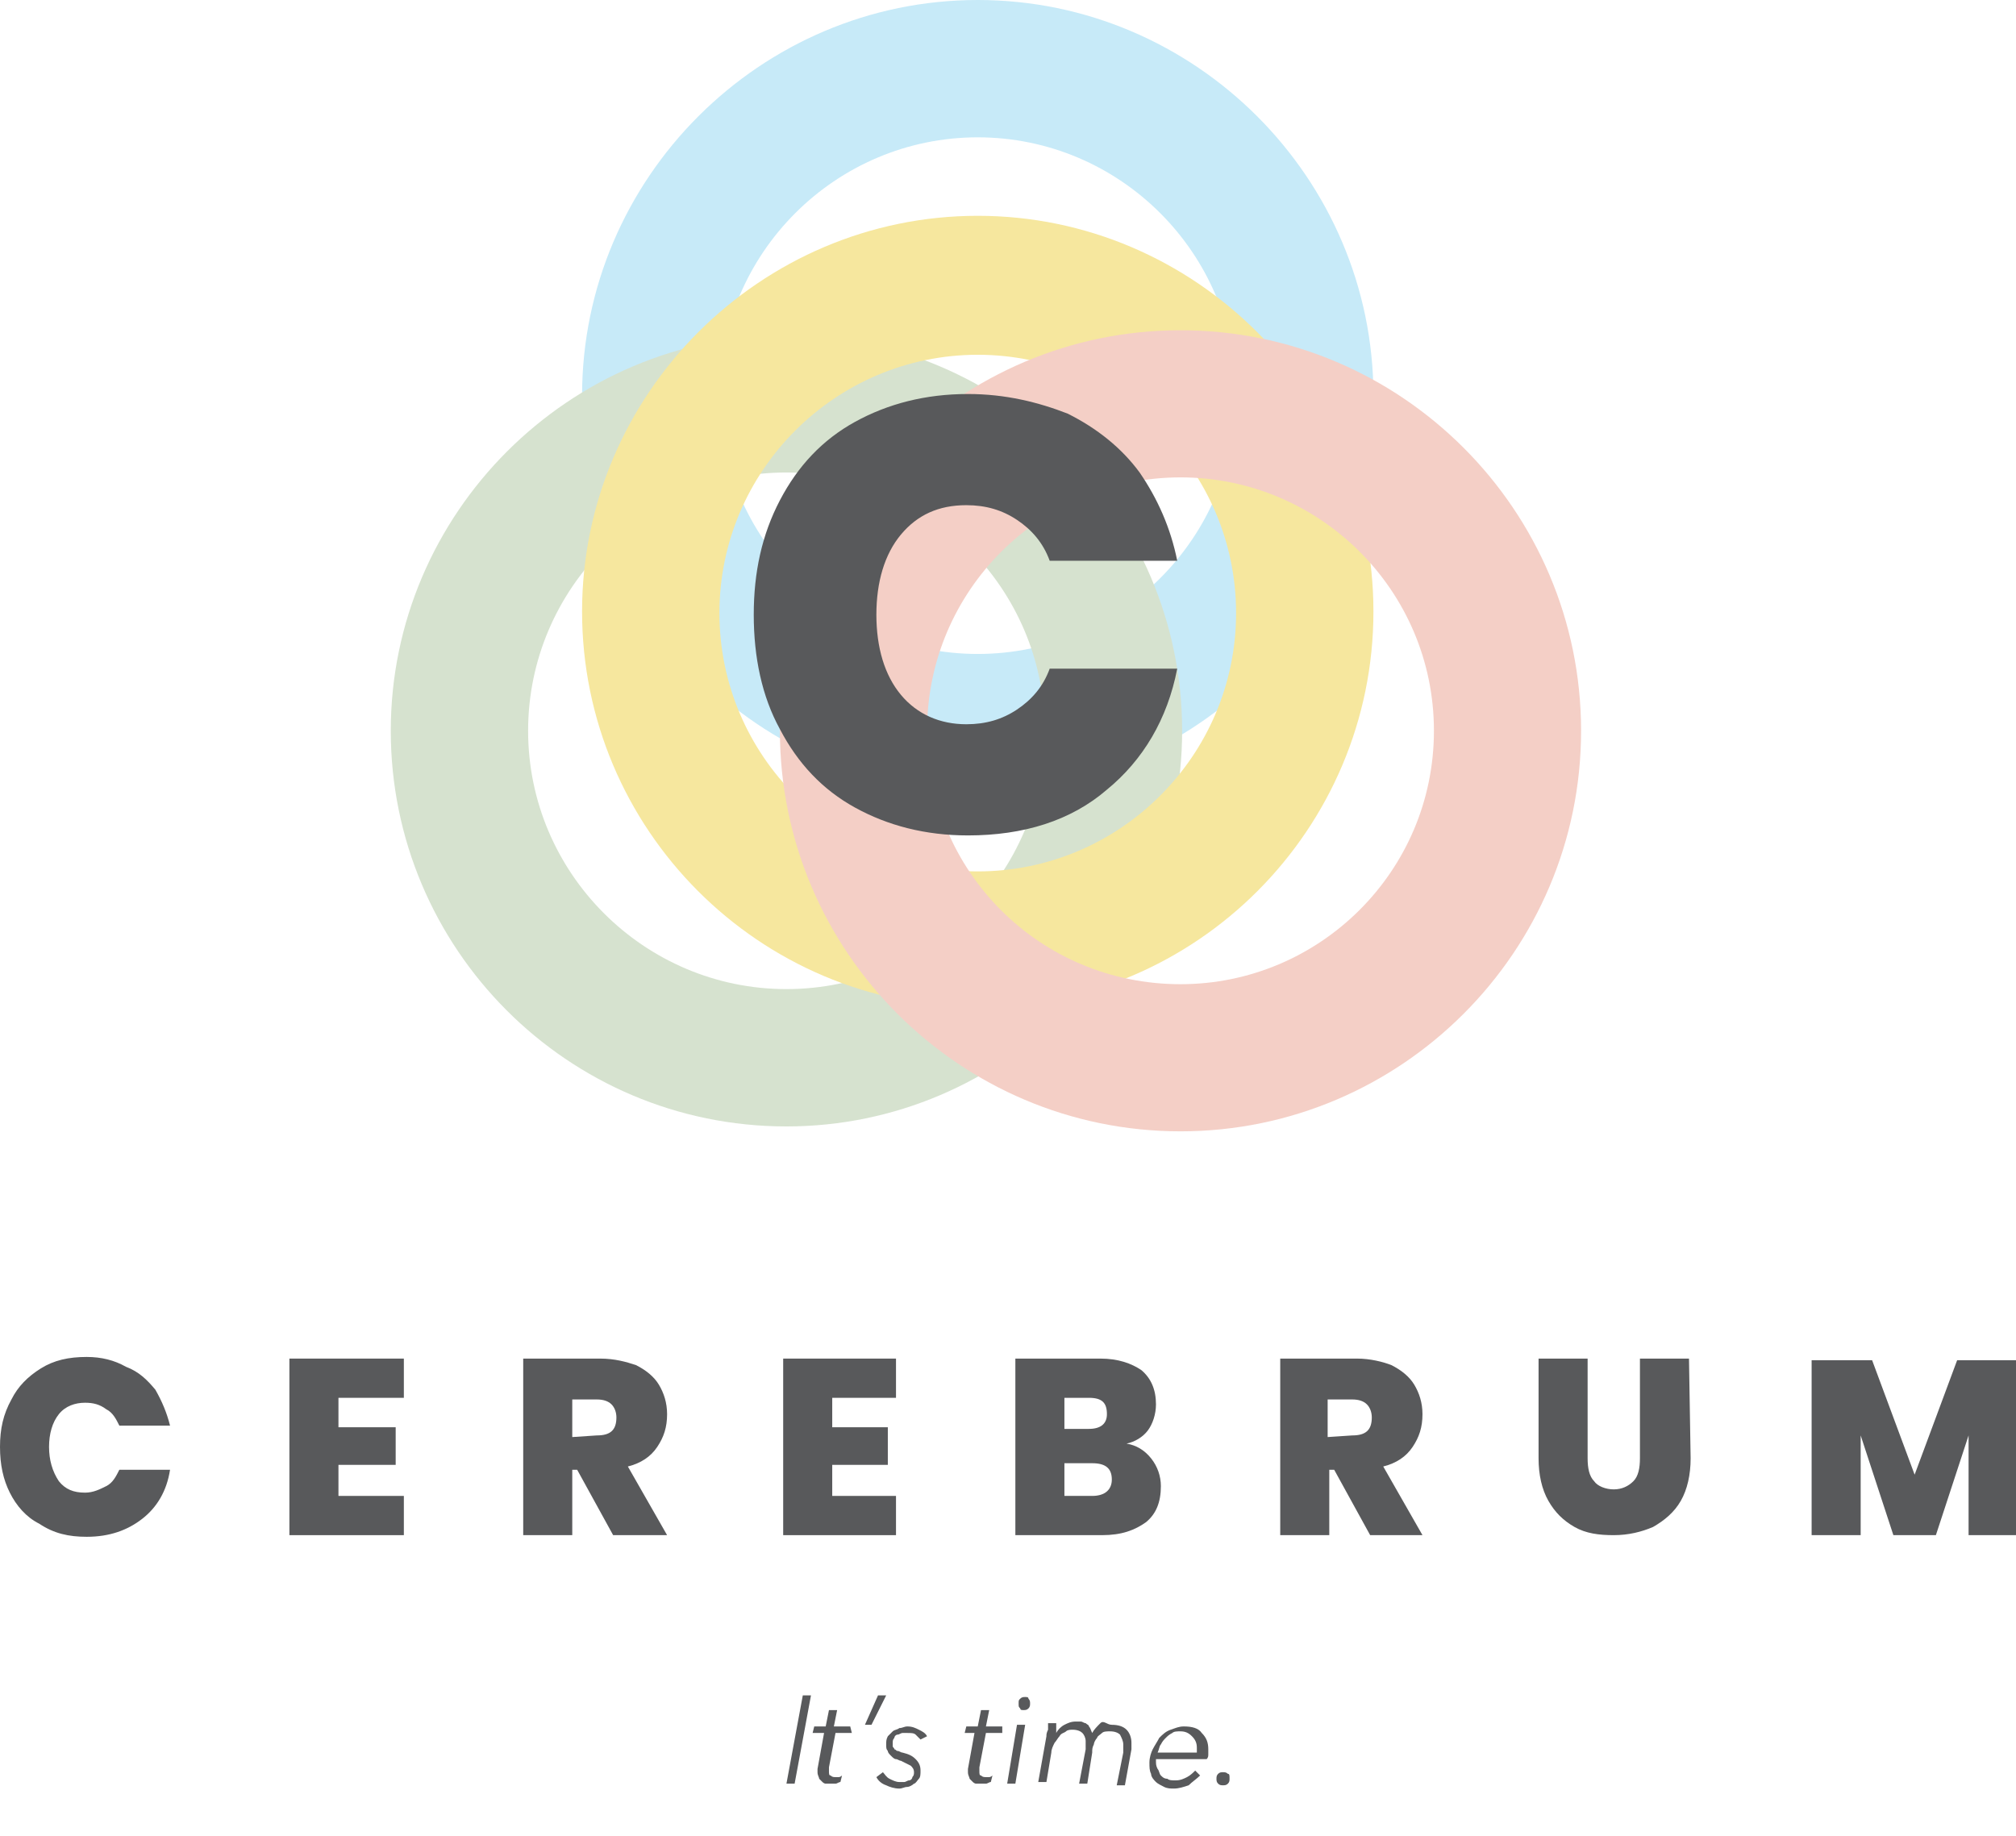
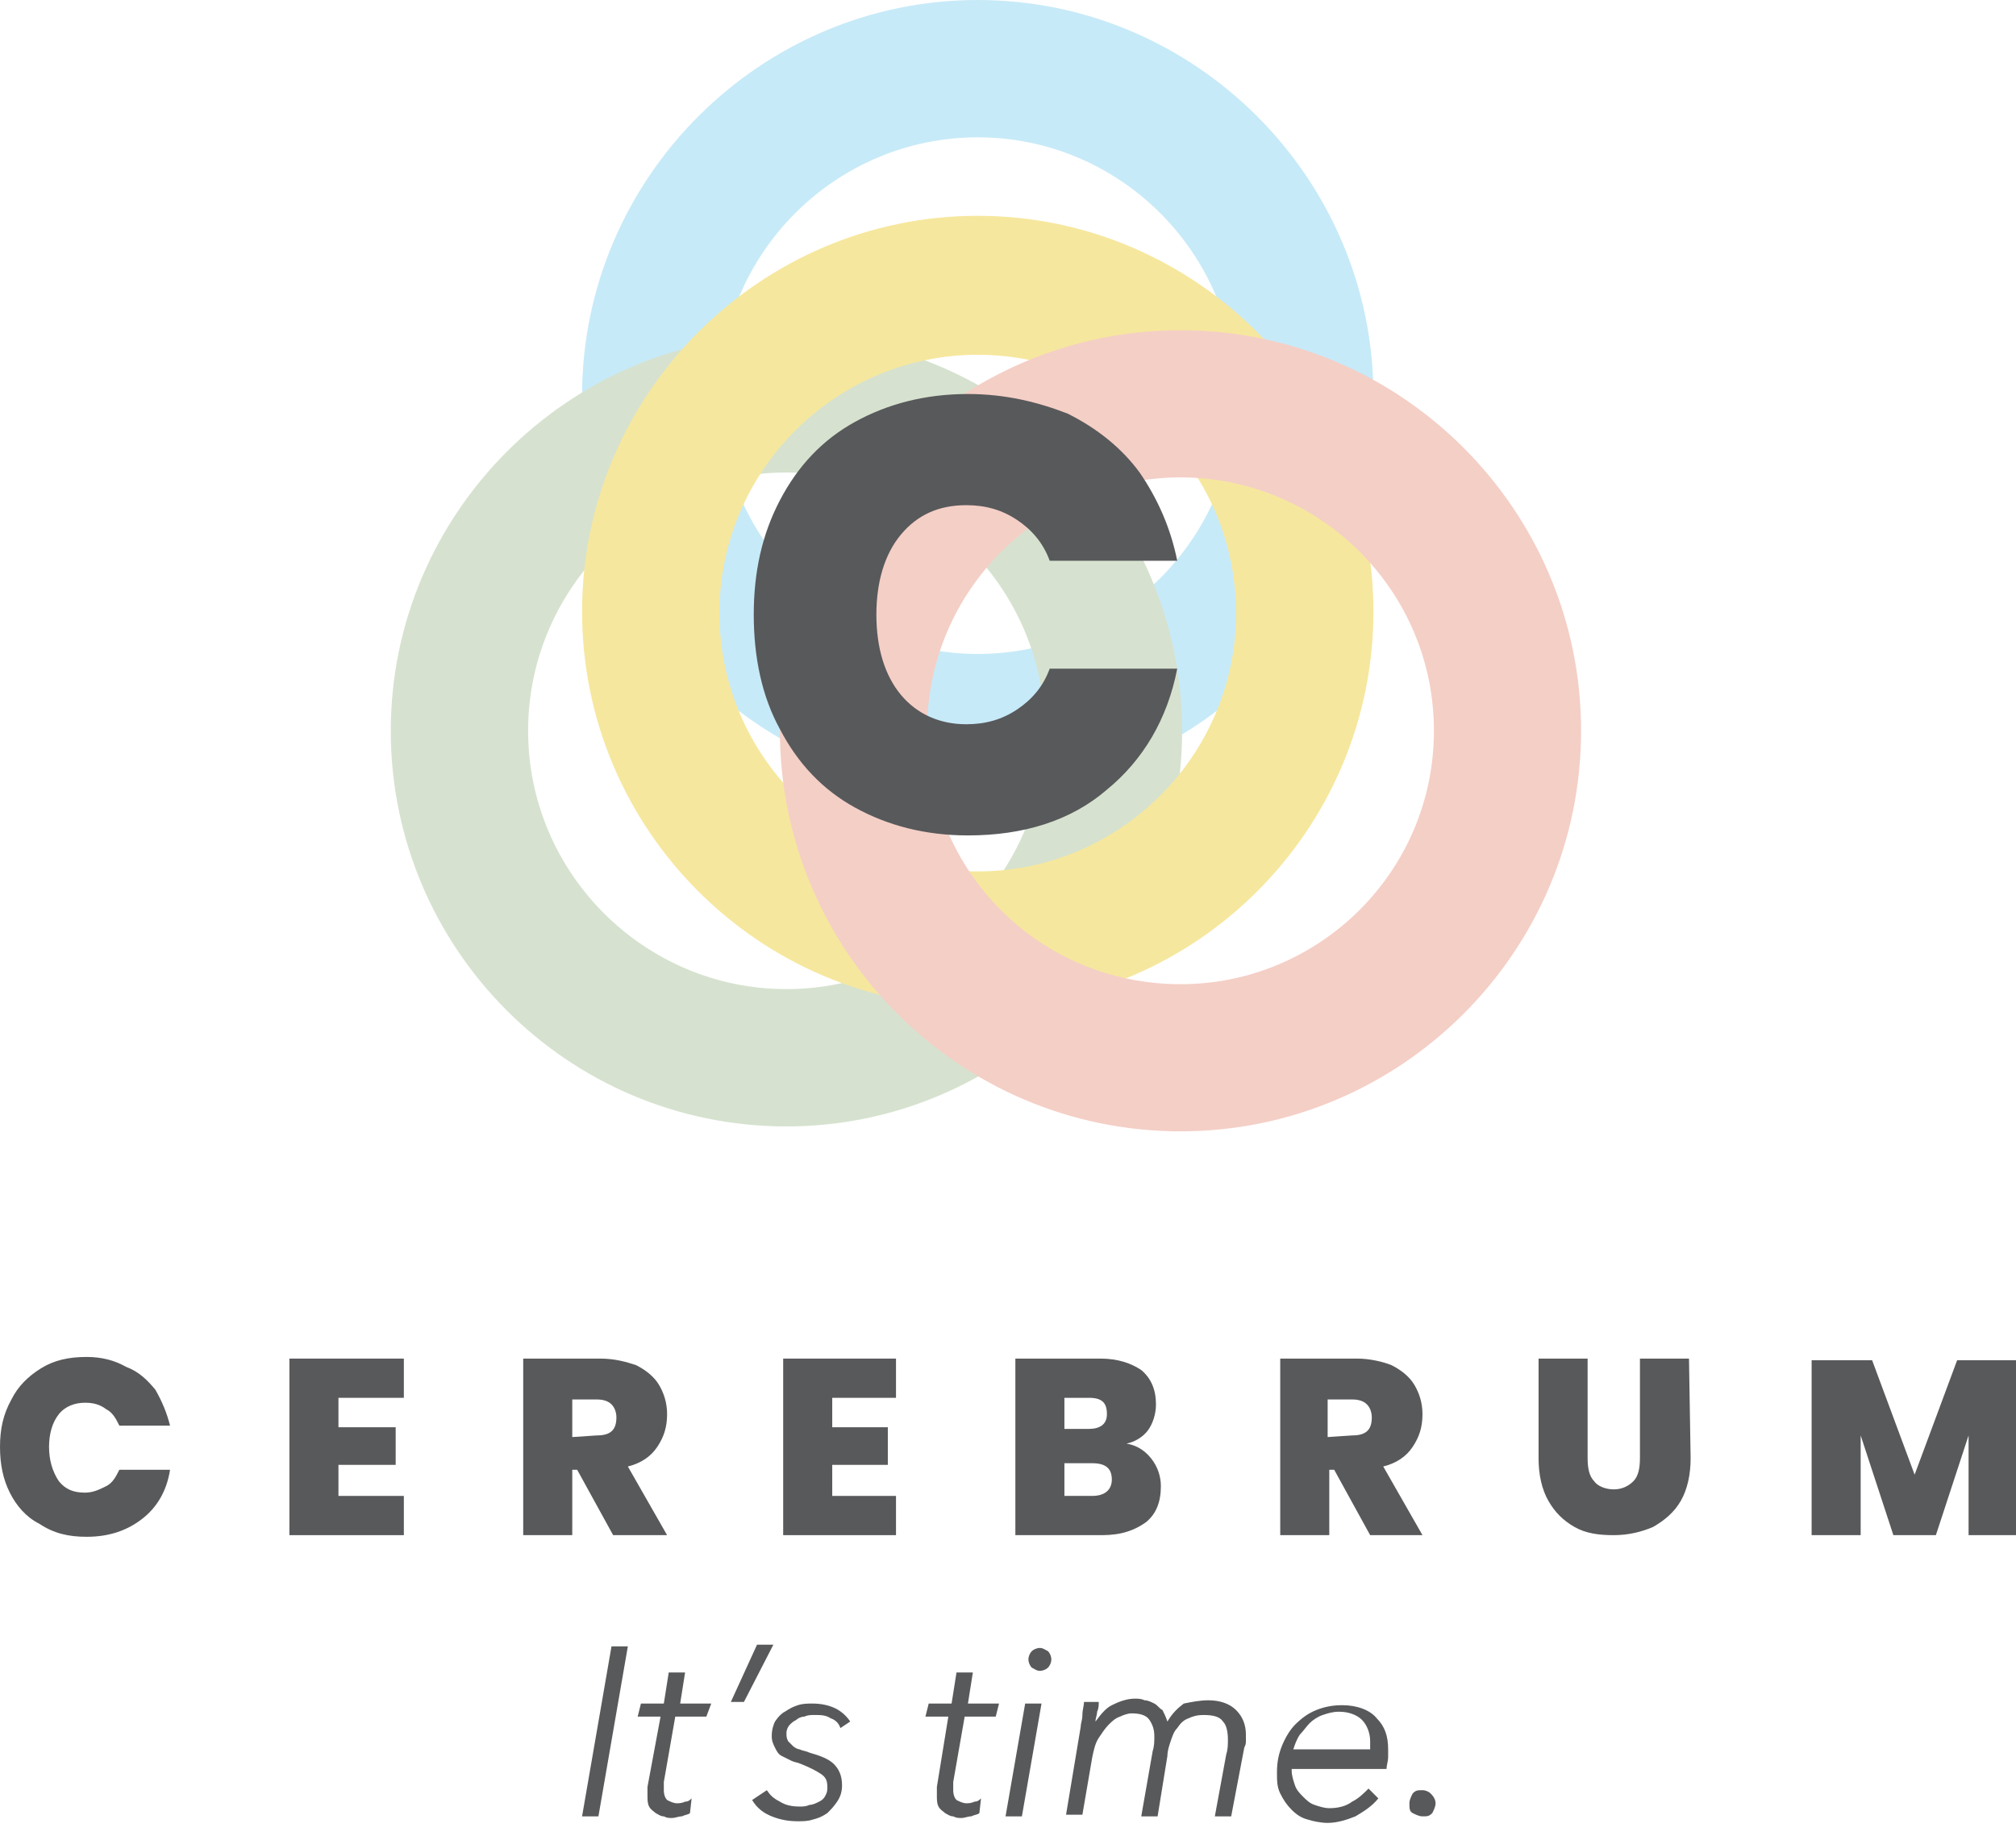
<svg xmlns="http://www.w3.org/2000/svg" version="1.1" id="Layer_1" x="0px" y="0px" viewBox="0 0 123.3 112.3" style="enable-background:new 0 0 123.3 112.3;" xml:space="preserve">
  <style type="text/css">
	.st0{fill:#C7EAF8;}
	.st1{fill:#D6E2CF;}
	.st2{fill:#F6E79E;}
	.st3{fill:#F4CFC6;}
	.st4{fill:#58595B;}
</style>
  <g>
    <path class="st0" d="M59.8,48.4c-13.4,0-24.2-10.9-24.2-24.2S46.5,0,59.8,0S84,10.9,84,24.2S73.2,48.4,59.8,48.4z M59.8,8.4   C51.1,8.4,44,15.5,44,24.2S51.1,40,59.8,40s15.8-7.1,15.8-15.8S68.5,8.4,59.8,8.4z" />
    <path class="st1" d="M48.1,68.9c-13.4,0-24.2-10.9-24.2-24.2s10.9-24.2,24.2-24.2s24.2,10.9,24.2,24.2S61.4,68.9,48.1,68.9z    M48.1,28.9c-8.7,0-15.8,7.1-15.8,15.8s7.1,15.8,15.8,15.8s15.8-7.1,15.8-15.8S56.8,28.9,48.1,28.9z" />
    <path class="st2" d="M59.8,61.6c-13.4,0-24.2-10.9-24.2-24.2s10.9-24.2,24.2-24.2S84,24.1,84,37.4S73.2,61.6,59.8,61.6z M59.8,21.7   c-8.7,0-15.8,7.1-15.8,15.8s7.1,15.8,15.8,15.8s15.8-7.1,15.8-15.8S68.5,21.7,59.8,21.7z" />
    <path class="st3" d="M72.2,69.2c-13.5,0-24.5-11-24.5-24.5s11-24.5,24.5-24.5s24.5,11,24.5,24.5S85.7,69.2,72.2,69.2z M72.2,29.2   c-8.5,0-15.5,6.9-15.5,15.5s6.9,15.5,15.5,15.5c8.5,0,15.5-6.9,15.5-15.5S80.7,29.2,72.2,29.2z" />
    <g>
      <path class="st4" d="M5.3,83c-1.1,0-2,0.2-2.8,0.7s-1.4,1.1-1.8,1.9C0.2,86.5,0,87.4,0,88.5s0.2,2,0.6,2.8s1,1.5,1.8,1.9    C3.3,93.8,4.2,94,5.3,94c1.4,0,2.5-0.4,3.4-1.1s1.5-1.7,1.7-3H7.3c-0.2,0.4-0.4,0.8-0.8,1s-0.8,0.4-1.3,0.4    c-0.7,0-1.2-0.2-1.6-0.7C3.2,90,3,89.3,3,88.5s0.2-1.5,0.6-2s1-0.7,1.6-0.7c0.5,0,0.9,0.1,1.3,0.4c0.4,0.2,0.6,0.6,0.8,1h3.1    c-0.2-0.8-0.5-1.5-0.9-2.2c-0.5-0.6-1-1.1-1.8-1.4C7,83.2,6.2,83,5.3,83" />
    </g>
    <polygon class="st4" points="24.7,83.1 17.7,83.1 17.7,93.9 24.7,93.9 24.7,91.5 20.7,91.5 20.7,89.6 24.2,89.6 24.2,87.3    20.7,87.3 20.7,85.5 24.7,85.5  " />
    <g>
      <path class="st4" d="M36.7,83.1H32v10.8h3v-4h0.3l2.2,4h3.3l-2.4-4.2c0.8-0.2,1.4-0.6,1.8-1.2c0.4-0.6,0.6-1.2,0.6-2    c0-0.7-0.2-1.3-0.5-1.8s-0.8-0.9-1.4-1.2C38.3,83.3,37.6,83.1,36.7,83.1 M35,87.9v-2.3h1.5c0.4,0,0.7,0.1,0.9,0.3    c0.2,0.2,0.3,0.5,0.3,0.8c0,0.8-0.4,1.1-1.2,1.1L35,87.9L35,87.9z" />
    </g>
    <polygon class="st4" points="54.8,83.1 47.9,83.1 47.9,93.9 54.8,93.9 54.8,91.5 50.9,91.5 50.9,89.6 54.3,89.6 54.3,87.3    50.9,87.3 50.9,85.5 54.8,85.5  " />
    <g>
      <path class="st4" d="M67.3,83.1h-5.2v10.8h5.3c1.2,0,2-0.3,2.7-0.8c0.6-0.5,0.9-1.2,0.9-2.2c0-0.6-0.2-1.2-0.6-1.7    s-0.9-0.8-1.5-0.9c0.5-0.1,1-0.4,1.3-0.8s0.5-1,0.5-1.6c0-0.9-0.3-1.6-0.9-2.1C69.2,83.4,68.4,83.1,67.3,83.1 M65.1,87.4v-1.9h1.5    c0.8,0,1.1,0.3,1.1,1c0,0.6-0.4,0.9-1.1,0.9H65.1z M65.1,91.5v-2h1.7c0.8,0,1.2,0.3,1.2,1c0,0.6-0.4,1-1.2,1H65.1z" />
      <path class="st4" d="M83,83.1h-4.7v10.8h3v-4h0.3l2.2,4H87l-2.4-4.2c0.8-0.2,1.4-0.6,1.8-1.2s0.6-1.2,0.6-2c0-0.7-0.2-1.3-0.5-1.8    s-0.8-0.9-1.4-1.2C84.6,83.3,83.8,83.1,83,83.1 M81.2,87.9v-2.3h1.5c0.4,0,0.7,0.1,0.9,0.3c0.2,0.2,0.3,0.5,0.3,0.8    c0,0.8-0.4,1.1-1.2,1.1L81.2,87.9L81.2,87.9z" />
      <path class="st4" d="M103.3,83.1h-3v6.1c0,0.6-0.1,1.1-0.4,1.4s-0.7,0.5-1.2,0.5s-1-0.2-1.2-0.5c-0.3-0.3-0.4-0.8-0.4-1.4v-6.1h-3    v6.1c0,1,0.2,1.9,0.6,2.6s0.9,1.2,1.6,1.6s1.5,0.5,2.4,0.5s1.7-0.2,2.4-0.5c0.7-0.4,1.3-0.9,1.7-1.6c0.4-0.7,0.6-1.6,0.6-2.6    L103.3,83.1L103.3,83.1z" />
    </g>
    <polygon class="st4" points="119.7,83.2 117.1,90.2 114.5,83.2 110.8,83.2 110.8,93.9 113.8,93.9 113.8,87.8 115.8,93.9    118.4,93.9 120.4,87.8 120.4,93.9 123.3,93.9 123.3,83.2  " />
    <g>
      <path class="st4" d="M59.2,24.1c-2.6,0-4.9,0.6-6.9,1.7s-3.5,2.7-4.6,4.8s-1.6,4.4-1.6,7s0.5,5,1.6,7c1.1,2.1,2.6,3.7,4.6,4.8    s4.3,1.7,6.9,1.7c3.4,0,6.3-0.9,8.5-2.8c2.2-1.8,3.7-4.3,4.3-7.4h-7.8c-0.4,1.1-1.1,1.9-2,2.5s-1.9,0.9-3.1,0.9    c-1.6,0-3-0.6-4-1.8s-1.5-2.9-1.5-4.9s0.5-3.7,1.5-4.9s2.3-1.8,4-1.8c1.2,0,2.2,0.3,3.1,0.9c0.9,0.6,1.6,1.4,2,2.5H72    c-0.4-2-1.2-3.8-2.3-5.4c-1.1-1.5-2.6-2.7-4.4-3.6C63.5,24.6,61.5,24.1,59.2,24.1" />
    </g>
  </g>
  <g>
-     <path class="st4" d="M48.6,109.1h-0.5l1-5.4h0.5L48.6,109.1z" />
-     <path class="st4" d="M52.1,106h-1l-0.4,2.1c0,0.1,0,0.2,0,0.2c0,0.2,0,0.3,0.1,0.3c0.1,0.1,0.2,0.1,0.3,0.1c0.1,0,0.2,0,0.2,0   c0.1,0,0.2-0.1,0.2-0.1l-0.1,0.4c-0.1,0-0.2,0.1-0.3,0.1c-0.1,0-0.2,0-0.3,0c-0.1,0-0.2,0-0.3,0c-0.1,0-0.2-0.1-0.2-0.1   c-0.1-0.1-0.1-0.1-0.2-0.2c0-0.1-0.1-0.2-0.1-0.4c0-0.1,0-0.2,0-0.2l0.4-2.2h-0.7l0.1-0.4h0.7l0.2-1h0.5l-0.2,1h1L52.1,106z" />
-     <path class="st4" d="M53.3,105.5h-0.4l0.8-1.8h0.5L53.3,105.5z" />
-     <path class="st4" d="M56.3,106.4c-0.1-0.1-0.2-0.2-0.3-0.3c-0.1-0.1-0.3-0.1-0.5-0.1c-0.1,0-0.2,0-0.3,0c-0.1,0-0.2,0.1-0.3,0.1   c-0.1,0-0.2,0.1-0.2,0.2c-0.1,0.1-0.1,0.2-0.1,0.3c0,0.1,0,0.2,0,0.2c0,0.1,0.1,0.1,0.1,0.2c0.1,0,0.1,0.1,0.2,0.1   c0.1,0,0.2,0.1,0.3,0.1c0.4,0.1,0.6,0.2,0.8,0.4s0.3,0.4,0.3,0.7c0,0.2,0,0.4-0.1,0.5c-0.1,0.1-0.2,0.3-0.3,0.3   c-0.1,0.1-0.3,0.2-0.4,0.2c-0.2,0-0.3,0.1-0.5,0.1c-0.3,0-0.6-0.1-0.8-0.2c-0.3-0.1-0.5-0.3-0.6-0.5l0.4-0.3   c0.1,0.1,0.2,0.3,0.4,0.4c0.2,0.1,0.4,0.2,0.6,0.2c0.1,0,0.2,0,0.3,0c0.1,0,0.2-0.1,0.3-0.1c0.1,0,0.2-0.1,0.2-0.2   c0.1-0.1,0.1-0.2,0.1-0.3c0-0.2-0.1-0.3-0.2-0.4c-0.2-0.1-0.4-0.2-0.6-0.3c-0.1,0-0.2-0.1-0.3-0.1c-0.1,0-0.2-0.1-0.3-0.2   c-0.1-0.1-0.2-0.2-0.2-0.3c-0.1-0.1-0.1-0.2-0.1-0.4c0-0.2,0-0.3,0.1-0.5c0.1-0.1,0.2-0.2,0.3-0.3c0.1-0.1,0.3-0.1,0.4-0.2   c0.2,0,0.3-0.1,0.5-0.1c0.3,0,0.5,0.1,0.7,0.2c0.2,0.1,0.4,0.2,0.5,0.4L56.3,106.4z" />
-     <path class="st4" d="M61.3,106h-1l-0.4,2.1c0,0.1,0,0.2,0,0.2c0,0.2,0,0.3,0.1,0.3c0.1,0.1,0.2,0.1,0.3,0.1c0.1,0,0.2,0,0.2,0   c0.1,0,0.2-0.1,0.2-0.1l-0.1,0.4c-0.1,0-0.2,0.1-0.3,0.1c-0.1,0-0.2,0-0.3,0c-0.1,0-0.2,0-0.3,0c-0.1,0-0.2-0.1-0.2-0.1   c-0.1-0.1-0.1-0.1-0.2-0.2c0-0.1-0.1-0.2-0.1-0.4c0-0.1,0-0.2,0-0.2l0.4-2.2H59l0.1-0.4h0.7l0.2-1h0.5l-0.2,1h1L61.3,106z" />
-     <path class="st4" d="M62.1,109.1h-0.5l0.6-3.6h0.5L62.1,109.1z M63,104.2c0,0.1,0,0.2-0.1,0.3c-0.1,0.1-0.2,0.1-0.3,0.1   c-0.1,0-0.2,0-0.2-0.1c-0.1-0.1-0.1-0.1-0.1-0.3s0-0.2,0.1-0.3c0.1-0.1,0.2-0.1,0.3-0.1c0.1,0,0.2,0,0.2,0.1   C63,104,63,104.1,63,104.2z" />
-     <path class="st4" d="M68,105.5c0.4,0,0.7,0.1,0.9,0.3s0.3,0.5,0.3,0.8c0,0.1,0,0.1,0,0.2c0,0.1,0,0.1,0,0.2l-0.4,2.2h-0.5l0.4-2   c0-0.2,0-0.3,0-0.5c0-0.2-0.1-0.4-0.2-0.6c-0.1-0.1-0.3-0.2-0.6-0.2c-0.2,0-0.4,0-0.5,0.1c-0.1,0.1-0.3,0.2-0.3,0.3   c-0.1,0.1-0.2,0.3-0.2,0.4c-0.1,0.2-0.1,0.3-0.1,0.5l-0.3,1.9h-0.5l0.4-2.1c0-0.2,0-0.3,0-0.5c0-0.2-0.1-0.4-0.2-0.5   c-0.1-0.1-0.3-0.2-0.6-0.2c-0.1,0-0.3,0-0.4,0.1s-0.3,0.1-0.4,0.3c-0.1,0.1-0.2,0.3-0.3,0.4c-0.1,0.2-0.2,0.4-0.2,0.6l-0.3,1.8   h-0.5l0.5-2.8c0-0.1,0-0.2,0.1-0.4c0-0.2,0-0.3,0-0.4h0.5c0,0.1,0,0.2,0,0.3c0,0.1,0,0.2,0,0.3h0c0.1-0.2,0.3-0.4,0.5-0.5   c0.2-0.1,0.4-0.2,0.7-0.2c0.1,0,0.2,0,0.3,0c0.1,0,0.2,0.1,0.3,0.1c0.1,0.1,0.2,0.1,0.2,0.2c0.1,0.1,0.1,0.2,0.2,0.4   c0.1-0.2,0.3-0.4,0.5-0.6S67.7,105.5,68,105.5z" />
-     <path class="st4" d="M70.7,107.5C70.7,107.5,70.7,107.6,70.7,107.5c0,0.1,0,0.1,0,0.2c0,0.2,0,0.3,0.1,0.5c0.1,0.1,0.1,0.3,0.2,0.4   c0.1,0.1,0.2,0.2,0.4,0.2c0.1,0.1,0.3,0.1,0.5,0.1c0.3,0,0.5-0.1,0.7-0.2c0.2-0.1,0.4-0.3,0.5-0.4l0.3,0.3   c-0.2,0.2-0.5,0.4-0.7,0.6c-0.3,0.1-0.6,0.2-0.9,0.2c-0.2,0-0.4,0-0.6-0.1c-0.2-0.1-0.4-0.2-0.5-0.3s-0.3-0.3-0.3-0.5   c-0.1-0.2-0.1-0.4-0.1-0.7c0-0.3,0.1-0.6,0.2-0.8s0.3-0.5,0.4-0.7c0.2-0.2,0.4-0.4,0.7-0.5c0.3-0.1,0.5-0.2,0.8-0.2   c0.5,0,0.9,0.1,1.1,0.4c0.3,0.3,0.4,0.6,0.4,1c0,0.1,0,0.2,0,0.3s0,0.2-0.1,0.3H70.7z M73.2,107.1c0,0,0-0.1,0-0.1c0,0,0-0.1,0-0.1   c0-0.3-0.1-0.5-0.3-0.7c-0.2-0.2-0.4-0.3-0.7-0.3c-0.2,0-0.4,0-0.5,0.1c-0.2,0.1-0.3,0.2-0.4,0.3c-0.1,0.1-0.2,0.2-0.3,0.4   c-0.1,0.1-0.1,0.3-0.2,0.5H73.2z" />
-     <path class="st4" d="M75.2,108.8c0,0.1,0,0.2-0.1,0.3c-0.1,0.1-0.2,0.1-0.3,0.1c-0.1,0-0.2,0-0.3-0.1c-0.1-0.1-0.1-0.2-0.1-0.3   c0-0.1,0-0.2,0.1-0.3c0.1-0.1,0.2-0.1,0.3-0.1c0.1,0,0.2,0,0.3,0.1C75.2,108.5,75.2,108.6,75.2,108.8z" />
+     <path class="st4" d="M36.6,111.1h-1l1.8-10.4h1L36.6,111.1z" />
+     <path class="st4" d="M43.2,105h-1.9l-0.7,4c0,0.2,0,0.3,0,0.5c0,0.3,0.1,0.5,0.2,0.6c0.2,0.1,0.4,0.2,0.6,0.2c0.1,0,0.3,0,0.5-0.1   c0.2,0,0.3-0.1,0.4-0.2l-0.1,0.9c-0.1,0.1-0.3,0.1-0.5,0.2c-0.2,0-0.4,0.1-0.6,0.1c-0.2,0-0.3,0-0.5-0.1c-0.2,0-0.3-0.1-0.5-0.2   c-0.1-0.1-0.3-0.2-0.4-0.4c-0.1-0.2-0.1-0.4-0.1-0.7c0-0.1,0-0.3,0-0.5l0.8-4.3H39l0.2-0.8h1.4l0.3-1.9h1l-0.3,1.9h1.9L43.2,105z" />
+     <path class="st4" d="M45.5,104.1h-0.8l1.6-3.5h1L45.5,104.1z" />
+     <path class="st4" d="M51.4,105.7c-0.1-0.3-0.3-0.5-0.6-0.6c-0.3-0.2-0.6-0.2-1-0.2c-0.2,0-0.4,0-0.6,0.1c-0.2,0-0.4,0.1-0.5,0.2   c-0.2,0.1-0.3,0.2-0.4,0.3c-0.1,0.1-0.2,0.3-0.2,0.5c0,0.2,0,0.3,0.1,0.5c0.1,0.1,0.2,0.2,0.3,0.3c0.1,0.1,0.3,0.2,0.4,0.2   c0.2,0.1,0.4,0.1,0.6,0.2c0.7,0.2,1.2,0.4,1.5,0.7s0.5,0.7,0.5,1.3c0,0.4-0.1,0.7-0.3,1c-0.2,0.3-0.4,0.5-0.6,0.7   c-0.3,0.2-0.5,0.3-0.9,0.4c-0.3,0.1-0.6,0.1-0.9,0.1c-0.6,0-1.1-0.1-1.6-0.3c-0.5-0.2-0.9-0.5-1.2-1l0.9-0.6   c0.2,0.3,0.4,0.5,0.8,0.7c0.3,0.2,0.7,0.3,1.2,0.3c0.2,0,0.4,0,0.6-0.1c0.2,0,0.4-0.1,0.6-0.2c0.2-0.1,0.3-0.2,0.4-0.4   c0.1-0.2,0.1-0.3,0.1-0.5c0-0.4-0.1-0.6-0.4-0.8c-0.3-0.2-0.7-0.4-1.2-0.6c-0.2-0.1-0.4-0.1-0.6-0.2c-0.2-0.1-0.4-0.2-0.6-0.3   c-0.2-0.1-0.3-0.3-0.4-0.5c-0.1-0.2-0.2-0.4-0.2-0.7c0-0.4,0.1-0.7,0.2-0.9c0.2-0.3,0.4-0.5,0.6-0.6c0.3-0.2,0.5-0.3,0.8-0.4   c0.3-0.1,0.6-0.1,0.9-0.1c0.5,0,1,0.1,1.4,0.3c0.4,0.2,0.7,0.5,0.9,0.8L51.4,105.7z" />
+     <path class="st4" d="M60.9,105H59l-0.7,4c0,0.2,0,0.3,0,0.5c0,0.3,0.1,0.5,0.2,0.6c0.2,0.1,0.4,0.2,0.6,0.2c0.1,0,0.3,0,0.5-0.1   c0.2,0,0.3-0.1,0.4-0.2l-0.1,0.9c-0.1,0.1-0.3,0.1-0.5,0.2c-0.2,0-0.4,0.1-0.6,0.1c-0.2,0-0.3,0-0.5-0.1c-0.2,0-0.3-0.1-0.5-0.2   c-0.1-0.1-0.3-0.2-0.4-0.4c-0.1-0.2-0.1-0.4-0.1-0.7c0-0.1,0-0.3,0-0.5L58,105h-1.4l0.2-0.8h1.4l0.3-1.9h1l-0.3,1.9h1.9L60.9,105z" />
+     <path class="st4" d="M62.5,111.1h-1l1.2-6.9h1L62.5,111.1z M64.3,101.5c0,0.2-0.1,0.4-0.2,0.5c-0.1,0.1-0.3,0.2-0.5,0.2   c-0.2,0-0.3-0.1-0.5-0.2c-0.1-0.1-0.2-0.3-0.2-0.5s0.1-0.4,0.2-0.5c0.1-0.1,0.3-0.2,0.5-0.2c0.2,0,0.3,0.1,0.5,0.2   C64.2,101.1,64.3,101.3,64.3,101.5z" />
+     <path class="st4" d="M73.9,104c0.7,0,1.3,0.2,1.7,0.6s0.6,0.9,0.6,1.5c0,0.1,0,0.2,0,0.4c0,0.1,0,0.2-0.1,0.4l-0.8,4.2h-1l0.7-3.8   c0.1-0.3,0.1-0.6,0.1-0.9c0-0.5-0.1-0.9-0.3-1.1c-0.2-0.3-0.6-0.4-1.2-0.4c-0.4,0-0.7,0.1-0.9,0.2c-0.3,0.1-0.5,0.3-0.7,0.6   c-0.2,0.2-0.3,0.5-0.4,0.8s-0.2,0.6-0.2,0.9l-0.6,3.7h-1l0.7-4c0.1-0.3,0.1-0.6,0.1-0.9c0-0.4-0.1-0.7-0.3-1s-0.6-0.4-1.1-0.4   c-0.2,0-0.5,0.1-0.7,0.2c-0.3,0.1-0.5,0.3-0.7,0.5c-0.2,0.2-0.4,0.5-0.6,0.8c-0.2,0.3-0.3,0.7-0.4,1.2l-0.6,3.5h-1l0.9-5.4   c0-0.2,0.1-0.4,0.1-0.7c0-0.3,0.1-0.6,0.1-0.8h0.9c0,0.2,0,0.4-0.1,0.6c0,0.2-0.1,0.4-0.1,0.6h0c0.3-0.4,0.6-0.8,1-1   c0.4-0.2,0.9-0.4,1.4-0.4c0.2,0,0.4,0,0.6,0.1c0.2,0,0.4,0.1,0.6,0.2c0.2,0.1,0.3,0.3,0.5,0.4c0.1,0.2,0.2,0.4,0.3,0.7   c0.3-0.5,0.6-0.8,1-1.1C72.9,104.1,73.4,104,73.9,104z" />
+     <path class="st4" d="M79,107.9c0,0.1,0,0.1,0,0.2s0,0.1,0,0.2c0,0.3,0.1,0.6,0.2,0.9c0.1,0.3,0.3,0.5,0.5,0.7   c0.2,0.2,0.4,0.4,0.7,0.5c0.3,0.1,0.6,0.2,0.9,0.2c0.5,0,1-0.1,1.4-0.4c0.4-0.2,0.7-0.5,1-0.8l0.6,0.6c-0.4,0.5-0.9,0.8-1.4,1.1   c-0.5,0.2-1.1,0.4-1.7,0.4c-0.4,0-0.9-0.1-1.2-0.2c-0.4-0.1-0.7-0.3-1-0.6c-0.3-0.3-0.5-0.6-0.7-1c-0.2-0.4-0.2-0.8-0.2-1.3   c0-0.6,0.1-1.1,0.3-1.6c0.2-0.5,0.5-1,0.8-1.3c0.4-0.4,0.8-0.7,1.3-0.9c0.5-0.2,1-0.3,1.6-0.3c0.9,0,1.7,0.3,2.1,0.8   c0.5,0.5,0.7,1.1,0.7,1.9c0,0.1,0,0.3,0,0.5s-0.1,0.5-0.1,0.7H79z M83.8,107.1c0-0.1,0-0.2,0-0.3c0-0.1,0-0.2,0-0.3   c0-0.5-0.2-1-0.5-1.3c-0.3-0.3-0.8-0.5-1.4-0.5c-0.4,0-0.7,0.1-1,0.2c-0.3,0.1-0.6,0.3-0.8,0.5c-0.2,0.2-0.4,0.5-0.6,0.7   c-0.2,0.3-0.3,0.6-0.4,0.9H83.8z" />
+     <path class="st4" d="M87.8,110.3c0,0.2-0.1,0.4-0.2,0.6c-0.2,0.2-0.3,0.2-0.6,0.2c-0.2,0-0.4-0.1-0.6-0.2c-0.2-0.1-0.2-0.3-0.2-0.6   c0-0.2,0.1-0.4,0.2-0.6c0.2-0.2,0.3-0.2,0.6-0.2c0.2,0,0.4,0.1,0.5,0.2C87.7,109.9,87.8,110.1,87.8,110.3z" />
  </g>
</svg>
